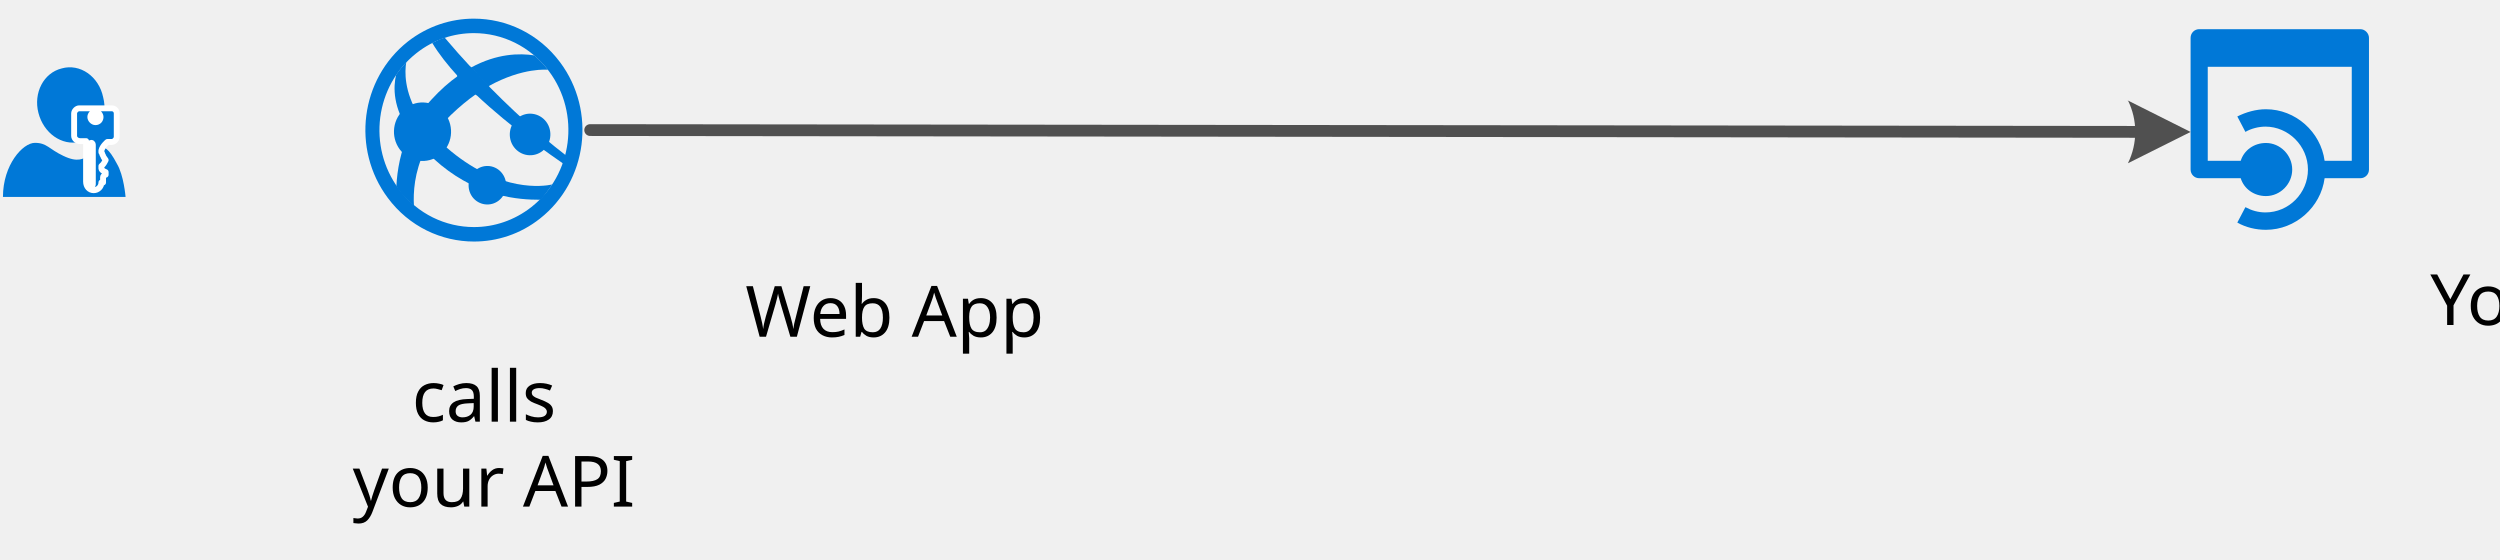
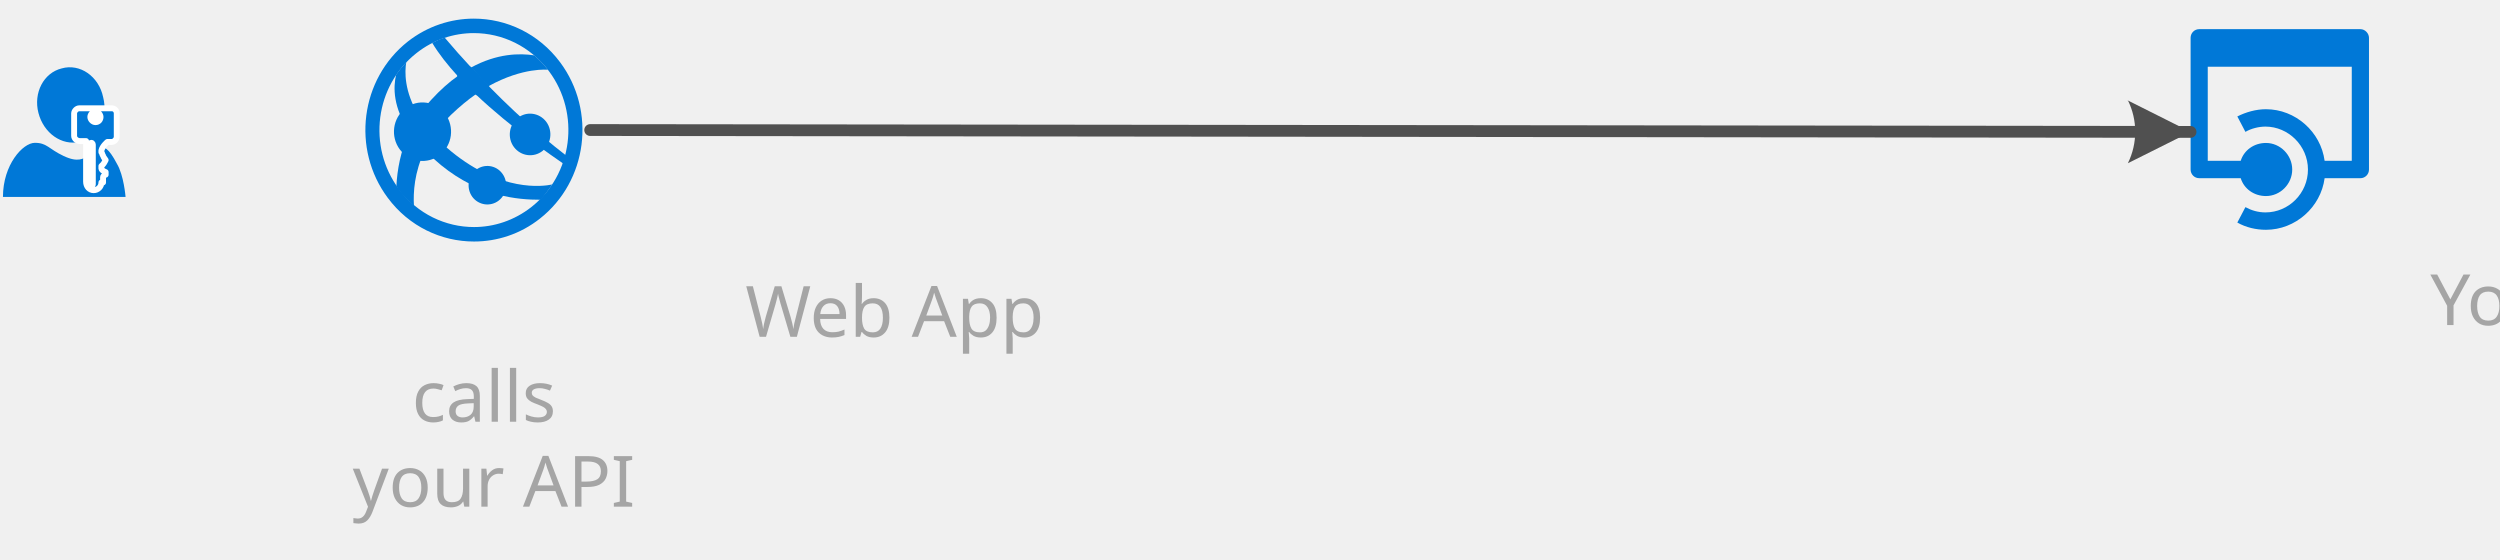
- <svg xmlns="http://www.w3.org/2000/svg" xmlns:ns1="http://schemas.microsoft.com/visio/2003/SVGExtensions/" xmlns:xlink="http://www.w3.org/1999/xlink" width="4.415in" height="0.988in" viewBox="0 0 317.864 71.103" xml:space="preserve" color-interpolation-filters="sRGB" class="st8">
-   <ns1:documentProperties ns1:langID="1036" ns1:metric="true" ns1:viewMarkup="false" />
+ <svg xmlns="http://www.w3.org/2000/svg" xmlns:ns1="http://schemas.microsoft.com/visio/2003/SVGExtensions/" xmlns:xlink="http://www.w3.org/1999/xlink" width="4.415in" height="0.988in" viewBox="0 0 317.863 71.103" xml:space="preserve" color-interpolation-filters="sRGB" class="st8">
+   <ns1:documentProperties ns1:langID="1033" />
  <style type="text/css">
	
		.st1 {fill:#0078d7;stroke:none;stroke-linecap:round;stroke-linejoin:round;stroke-width:0.75}
- 		.st2 {fill:#000000;font-family:Calibri;font-size:0.75em}
+ 		.st2 {fill:#a5a5a5;font-family:Calibri;font-size:0.75em}
		.st3 {font-size:1em}
		.st4 {fill:#0078d7;stroke:#ffffff;stroke-linecap:round;stroke-linejoin:round;stroke-width:0.75}
		.st5 {fill:#ffffff;stroke:none;stroke-linecap:round;stroke-linejoin:round;stroke-width:0.75}
		.st6 {marker-end:url(#mrkr5-71);stroke:#505050;stroke-linecap:round;stroke-linejoin:round;stroke-width:1.5}
		.st7 {fill:#505050;fill-opacity:1;stroke:#505050;stroke-opacity:1;stroke-width:0.373}
		.st8 {fill:none;fill-rule:evenodd;font-size:12px;overflow:visible;stroke-linecap:square;stroke-miterlimit:3}
	
	</style>
  <defs id="Markers">
    <g id="lend5">
      <path d="M 2 1 L 0 0 L 1.981 -0.993 C 1.672 -0.365 1.673 0.373 1.985 1 " style="stroke:none" />
    </g>
-     <marker id="mrkr5-71" class="st7" ns1:arrowType="5" ns1:arrowSize="2" ns1:setback="4.69" refX="-4.69" orient="auto" markerUnits="strokeWidth" overflow="visible">
-       <use xlink:href="#lend5" transform="scale(-2.68,-2.68) " />
+     <marker id="mrkr5-71" class="st7" ns1:arrowType="5" ns1:arrowSize="2" ns1:setback="0" refX="-0" orient="auto" markerUnits="strokeWidth" overflow="visible">
+       <use xlink:href="#lend5" transform="scale(-2.680003,-2.680003) " />
    </marker>
  </defs>
  <g ns1:mID="0" ns1:index="1" ns1:groupContext="foregroundPage">
-     <ns1:pageProperties ns1:drawingScale="0.0393701" ns1:pageScale="0.0393701" ns1:drawingUnits="24" ns1:shadowOffsetX="8.50394" ns1:shadowOffsetY="-8.50394" />
+     <ns1:pageProperties ns1:drawingScale="0.0393701" ns1:pageScale="0.0393701" ns1:drawingUnits="24" ns1:shadowOffsetX="8.50393" ns1:shadowOffsetY="-8.50393" />
    <ns1:layer ns1:name="Azure" ns1:index="0" />
    <ns1:layer ns1:name="Connector" ns1:index="1" />
-     <g id="group314-1" transform="translate(44.6663,-40.4036)" ns1:mID="314" ns1:groupContext="group" ns1:layerMember="0">
-       <g id="group315-2" ns1:mID="315" ns1:groupContext="group" ns1:layerMember="0">
-         <g id="shape316-3" ns1:mID="316" ns1:groupContext="shape" ns1:layerMember="0">
+     <g id="group1-1" transform="translate(44.6662,-40.4062)" ns1:mID="1" ns1:groupContext="group" ns1:layerMember="0">
+       <ns1:userDefs />
+       <g id="group2-2" ns1:mID="2" ns1:groupContext="group" ns1:layerMember="0">
+         <g id="shape3-3" ns1:mID="3" ns1:groupContext="shape" ns1:layerMember="0">
          <path d="M22.89 66.72 C20.71 68.43 18.14 69.26 15.6 69.26 C11.99 69.26 8.42 67.6 6.05 64.43 C2.02 59.02 3.02          51.29 8.29 47.14 C10.47 45.42 13.04 44.6 15.58 44.6 C19.2 44.6 22.76 46.27 25.13 49.44 C29.16 54.84          28.16 62.58 22.89 66.72 ZM26.55 48.31 C23.83 44.66 19.73 42.76 15.58 42.76 C12.66 42.76 9.7 43.71          7.19 45.67 C1.15 50.44 0 59.33 4.64 65.55 C7.35 69.2 11.46 71.1 15.6 71.1 C18.53 71.1 21.49 70.16          23.99 68.18 C30.03 63.42 31.18 54.52 26.55 48.31 Z" class="st1" />
        </g>
      </g>
-       <g id="group317-5" transform="translate(4.95554,-4.39536)" ns1:mID="317" ns1:groupContext="group" ns1:layerMember="0">
-         <g id="group318-6" transform="translate(0.341805,-0.176482)" ns1:mID="318" ns1:groupContext="group" ns1:layerMember="0">
-           <g id="group319-7" transform="translate(0.437248,3.2685E-13)" ns1:mID="319" ns1:groupContext="group" ns1:layerMember="0">
-             <g id="shape320-8" ns1:mID="320" ns1:groupContext="shape" ns1:layerMember="0">
+       <g id="group4-5" transform="translate(4.95553,-4.39535)" ns1:mID="4" ns1:groupContext="group" ns1:layerMember="0">
+         <g id="group5-6" transform="translate(0.341804,-0.176482)" ns1:mID="5" ns1:groupContext="group" ns1:layerMember="0">
+           <g id="group6-7" transform="translate(0.437247,7.10543E-14)" ns1:mID="6" ns1:groupContext="group" ns1:layerMember="0">
+             <g id="shape7-8" ns1:mID="7" ns1:groupContext="shape" ns1:layerMember="0">
              <path d="M3.62 64.08 C2.82 63.26 2.18 62.49 1.66 61.73 C0.51 64.14 0.1 66.63 0 68.61 C0.11 68.77 0.11            68.89 0.23 69.05 C0.81 69.81 1.53 70.53 2.23 71.1 C2.13 69.48 2.27 66.83 3.62 64.08 Z" class="st1" />
            </g>
          </g>
-           <g id="shape321-10" ns1:mID="321" ns1:groupContext="shape" ns1:layerMember="0" transform="translate(3.29213,-8.97695)">
+           <g id="shape8-10" ns1:mID="8" ns1:groupContext="shape" ns1:layerMember="0" transform="translate(3.29212,-8.97693)">
            <path d="M4.94 63.61 C3.85 64.38 2.74 65.36 1.61 66.59 C0.99 67.25 0.46 67.94 0 68.63 C0.48 69.43 1.11 70.25           1.9 71.1 C2.49 70.24 3.22 69.38 4.1 68.53 C5.21 67.47 6.25 66.62 7.23 65.93 C6.43 65.17 5.65           64.4 4.94 63.61 Z" class="st1" />
          </g>
-           <g id="group322-12" transform="translate(9.93516,-15.1958)" ns1:mID="322" ns1:groupContext="group" ns1:layerMember="0">
-             <g id="shape323-13" ns1:mID="323" ns1:groupContext="shape" ns1:layerMember="0">
+           <g id="group9-12" transform="translate(9.93514,-15.1958)" ns1:mID="9" ns1:groupContext="group" ns1:layerMember="0">
+             <g id="shape10-13" ns1:mID="10" ns1:groupContext="shape" ns1:layerMember="0">
              <path d="M9.77 69.03 C9.25 68.34 8.66 67.75 8.04 67.2 C6.18 66.91 3.3 66.94 0 68.74 C0.76 69.58 1.51            70.37 2.24 71.1 C6.64 68.67 9.77 69.03 9.77 69.03 Z" class="st1" />
            </g>
          </g>
-           <g id="group324-15" transform="translate(1.10162E-13,-9.38012)" ns1:mID="324" ns1:groupContext="group" ns1:layerMember="0">
-             <g id="shape325-16" ns1:mID="325" ns1:groupContext="shape" ns1:layerMember="0">
-               <path d="M2.1 71.1 C2.44 70.42 2.84 69.72 3.29 69.04 C1.4 65.97 1.49 63.43 1.69 62.24 C1.22 62.76 0.78            63.28 0.4 63.85 C0.02 65.46 -0 68.02 2.1 71.1 Z" class="st1" />
+           <g id="group11-15" transform="translate(1.249E-15,-9.3801)" ns1:mID="11" ns1:groupContext="group" ns1:layerMember="0">
+             <g id="shape12-16" ns1:mID="12" ns1:groupContext="shape" ns1:layerMember="0">
+               <path d="M2.1 71.1 C2.44 70.42 2.84 69.72 3.29 69.04 C1.4 65.97 1.49 63.43 1.69 62.24 C1.22 62.76 0.78            63.28 0.4 63.85 C0.02 65.46 0 68.02 2.1 71.1 Z" class="st1" />
            </g>
          </g>
-           <g id="group326-18" transform="translate(4.05148,-0.740211)" ns1:mID="326" ns1:groupContext="group" ns1:layerMember="0">
-             <g id="shape327-19" ns1:mID="327" ns1:groupContext="shape" ns1:layerMember="0">
+           <g id="group13-18" transform="translate(4.05147,-0.74021)" ns1:mID="13" ns1:groupContext="group" ns1:layerMember="0">
+             <g id="shape14-19" ns1:mID="14" ns1:groupContext="shape" ns1:layerMember="0">
              <path d="M3.41 65 C2.53 64.28 1.78 63.56 1.14 62.86 C0.68 63.52 0.31 64.17 0 64.81 C0.6 65.44 1.3 66.07            2.09 66.72 C7.01 70.73 11.9 71.1 14.65 71.1 C14.83 71.1 15.69 69.91 16.19 69.16 C14.96 69.42            9.7 70.11 3.41 65 Z" class="st1" />
            </g>
          </g>
-           <g id="group328-21" transform="translate(2.10339,-7.03041)" ns1:mID="328" ns1:groupContext="group" ns1:layerMember="0">
-             <g id="shape329-22" ns1:mID="329" ns1:groupContext="shape" ns1:layerMember="0">
+           <g id="group15-21" transform="translate(2.10339,-7.0304)" ns1:mID="15" ns1:groupContext="group" ns1:layerMember="0">
+             <g id="shape16-22" ns1:mID="16" ns1:groupContext="shape" ns1:layerMember="0">
              <path d="M0 68.75 C0.51 69.51 1.15 70.29 1.95 71.1 C2.26 70.46 2.64 69.81 3.09 69.15 C2.3 68.3 1.67 67.48            1.19 66.69 C0.72 67.37 0.33 68.07 0 68.75 Z" class="st1" />
            </g>
          </g>
-           <g id="group330-24" transform="translate(10.5195,-5.3233)" ns1:mID="330" ns1:groupContext="group" ns1:layerMember="0">
-             <g id="shape331-25" ns1:mID="331" ns1:groupContext="shape" ns1:layerMember="0">
+           <g id="group17-24" transform="translate(10.5195,-5.32329)" ns1:mID="17" ns1:groupContext="group" ns1:layerMember="0">
+             <g id="shape18-25" ns1:mID="18" ns1:groupContext="shape" ns1:layerMember="0">
              <path d="M0 62.28 C4.49 66.54 9.8 70.16 11.15 71.1 C11.29 70.75 11.38 70.41 11.48 70.05 C10.03 68.94            6.22 65.89 1.65 61.23 C1.12 61.52 0.57 61.88 0 62.28 Z" class="st1" />
            </g>
          </g>
-           <g id="group332-27" transform="translate(4.98729,-16.4714)" ns1:mID="332" ns1:groupContext="group" ns1:layerMember="0">
-             <g id="shape333-28" ns1:mID="333" ns1:groupContext="shape" ns1:layerMember="0">
+           <g id="group19-27" transform="translate(4.98728,-16.4714)" ns1:mID="19" ns1:groupContext="group" ns1:layerMember="0">
+             <g id="shape20-28" ns1:mID="20" ns1:groupContext="shape" ns1:layerMember="0">
              <path d="M4.95 70.01 C3.85 68.83 2.73 67.57 1.59 66.22 C1.04 66.39 0.51 66.62 0 66.88 C0.84 68.29 1.97            69.71 3.24 71.1 C3.82 70.68 4.38 70.32 4.95 70.01 Z" class="st1" />
            </g>
          </g>
-           <g id="shape334-30" ns1:mID="334" ns1:groupContext="shape" ns1:layerMember="0" transform="translate(8.13763,-14.0503)">
+           <g id="shape21-30" ns1:mID="21" ns1:groupContext="shape" ns1:layerMember="0" transform="translate(8.13762,-14.0503)">
            <path d="M1.87 67.56 C1.31 67.87 0.57 68.33 0 68.75 C0.72 69.53 1.45 70.34 2.25 71.1 C2.82 70.7 3.59 70.22           4.12 69.91 C3.38 69.19 2.63 68.4 1.87 67.56 Z" class="st1" />
          </g>
-           <g id="shape335-32" ns1:mID="335" ns1:groupContext="shape" ns1:layerMember="0" transform="translate(8.1369,-14.0039)">
+           <g id="shape22-32" ns1:mID="22" ns1:groupContext="shape" ns1:layerMember="0" transform="translate(8.13689,-14.0039)">
            <path d="M1.67 67.41 C1.1 67.72 0.57 68.11 0 68.53 C0.72 69.32 1.74 70.34 2.54 71.1 C3.11 70.7 3.59 70.29           4.12 69.99 C3.38 69.27 2.42 68.24 1.67 67.41 Z" class="st1" />
          </g>
        </g>
-         <g id="group336-34" transform="translate(14.8617,-6.23662)" ns1:mID="336" ns1:groupContext="group" ns1:layerMember="0">
-           <g id="shape337-35" ns1:mID="337" ns1:groupContext="shape" ns1:layerMember="0">
+         <g id="group23-34" transform="translate(14.8617,-6.23661)" ns1:mID="23" ns1:groupContext="group" ns1:layerMember="0">
+           <g id="shape24-35" ns1:mID="24" ns1:groupContext="shape" ns1:layerMember="0">
            <path d="M1.34 66.02 C0.22 66.9 0 68.57 0.86 69.72 C1.74 70.89 3.36 71.1 4.49 70.22 C5.61 69.34 5.83 67.67           4.97 66.51 C4.1 65.36 2.49 65.12 1.34 66.02 Z" class="st1" />
          </g>
        </g>
-         <g id="group338-37" transform="translate(9.65099,-2.13163E-13)" ns1:mID="338" ns1:groupContext="group" ns1:layerMember="0">
-           <g id="shape339-38" ns1:mID="339" ns1:groupContext="shape" ns1:layerMember="0">
-             <path d="M1.24 66.39 C0.2 67.21 -0 68.76 0.79 69.83 C1.6 70.9 3.1 71.1 4.15 70.28 C5.19 69.46 5.39 67.92           4.59 66.85 C3.79 65.77 2.29 65.57 1.24 66.39 Z" class="st1" />
+         <g id="group25-37" transform="translate(9.65097,-4.26326E-14)" ns1:mID="25" ns1:groupContext="group" ns1:layerMember="0">
+           <g id="shape26-38" ns1:mID="26" ns1:groupContext="shape" ns1:layerMember="0">
+             <path d="M1.24 66.39 C0.2 67.21 0 68.76 0.79 69.83 C1.6 70.9 3.1 71.1 4.15 70.28 C5.19 69.46 5.39 67.92 4.59           66.85 C3.79 65.77 2.29 65.57 1.24 66.39 Z" class="st1" />
          </g>
        </g>
-         <g id="group340-40" transform="translate(0,-5.36433)" ns1:mID="340" ns1:groupContext="group" ns1:layerMember="0">
-           <g id="shape341-41" ns1:mID="341" ns1:groupContext="shape" ns1:layerMember="0">
-             <path d="M1.89 63.94 C0.3 65.2 -0 67.52 1.21 69.15 C2.44 70.79 4.72 71.1 6.31 69.85 C7.9 68.6 8.2 66.27 6.98           64.62 C5.76 63.01 3.48 62.69 1.89 63.94 Z" class="st1" />
+         <g id="group27-40" transform="translate(6.99441E-14,-5.36432)" ns1:mID="27" ns1:groupContext="group" ns1:layerMember="0">
+           <g id="shape28-41" ns1:mID="28" ns1:groupContext="shape" ns1:layerMember="0">
+             <path d="M1.89 63.94 C0.3 65.2 0 67.52 1.21 69.15 C2.44 70.79 4.72 71.1 6.31 69.85 C7.9 68.6 8.2 66.27 6.98           64.62 C5.76 63.01 3.48 62.69 1.89 63.94 Z" class="st1" />
          </g>
        </g>
      </g>
-       <g id="shape314-43" ns1:mID="314" ns1:groupContext="groupContent" ns1:layerMember="0">
-         <ns1:textBlock ns1:margins="rect(4,4,4,4)" ns1:tabSpace="42.5197" />
-         <ns1:textRect cx="15.591" cy="91.304" width="43.96" height="40.404" />
-         <text x="-1.37" y="83.2" class="st2" ns1:langID="1033">
+       <g id="shape1-43" ns1:mID="1" ns1:groupContext="groupContent" ns1:layerMember="0">
+         <ns1:textBlock ns1:margins="rect(3.99999,3.99999,3.99999,3.99999)" ns1:tabSpace="42.5196" />
+         <ns1:textRect cx="15.591" cy="91.307" width="43.96" height="40.404" />
+         <text x="-1.37" y="83.21" class="st2" ns1:langID="1036">
          <ns1:paragraph ns1:horizAlign="1" />
          <ns1:tabList />Web App<ns1:lf />
          <tspan x="7.71" dy="1.2em" class="st3">calls <ns1:lf />
          </tspan>
          <tspan x="0.17" dy="1.2em" class="st3">your API</tspan>
        </text>
      </g>
    </g>
-     <g id="shape342-47" ns1:mID="342" ns1:groupContext="shape" ns1:layerMember="0" transform="translate(278.525,-41.8955)">
-       <ns1:textBlock ns1:margins="rect(4,4,4,4)" ns1:tabSpace="42.5197" />
-       <ns1:textRect cx="11.339" cy="80.504" width="56.01" height="18.804" />
+     <g id="shape29-47" ns1:mID="29" ns1:groupContext="shape" ns1:layerMember="0" transform="translate(278.525,-41.8981)">
+       <ns1:userDefs />
+       <ns1:textBlock ns1:margins="rect(3.99999,3.99999,3.99999,3.99999)" ns1:tabSpace="42.5196" />
+       <ns1:textRect cx="11.339" cy="80.507" width="56.01" height="18.804" />
      <path d="M21.59 45.59 L1.09 45.59 C0.49 45.59 0 46.08 0 46.69 L0 63.44 C0 64.05 0.49 64.54 1.09 64.54 L6.37 64.54 C6.79        65.89 8.06 66.81 9.58 66.81 C11.4 66.81 12.92 65.28 12.92 63.44 C12.92 61.6 11.4 60.06 9.58 60.06 C8.06        60.06 6.79 60.98 6.37 62.33 L2.18 62.33 L2.18 50.37 L20.49 50.37 L20.49 62.33 L17.04 62.33 C16.55 58.65        13.34 55.77 9.58 55.77 C8.31 55.77 7.03 56.14 5.94 56.69 L6.97 58.65 C7.7 58.22 8.67 57.98 9.52 57.98 C12.43        57.98 14.92 60.43 14.92 63.44 C14.92 66.44 12.49 68.89 9.52 68.89 C8.61 68.89 7.76 68.65 6.97 68.22 L5.94        70.18 C7.03 70.8 8.31 71.1 9.58 71.1 C13.34 71.1 16.55 68.22 17.04 64.54 L21.59 64.54 C22.19 64.54 22.68        64.05 22.68 63.44 L22.68 46.69 C22.68 46.14 22.19 45.59 21.59 45.59 Z" class="st1" />
-       <text x="-11.64" y="83.2" class="st2" ns1:langID="1033">
+       <text x="-11.64" y="83.21" class="st2" ns1:langID="1036">
        <ns1:paragraph ns1:horizAlign="1" />
        <ns1:tabList />You own API</text>
    </g>
-     <g id="group343-50" transform="translate(0.375,-46.0729)" ns1:mID="343" ns1:groupContext="group" ns1:layerMember="0">
-       <g id="group344-51" ns1:mID="344" ns1:groupContext="group" ns1:layerMember="0">
-         <g id="group345-52" ns1:mID="345" ns1:groupContext="group" ns1:layerMember="0">
-           <g id="group346-53" transform="translate(3.8518,-6.4617)" ns1:mID="346" ns1:groupContext="group" ns1:layerMember="0">
-             <g id="shape347-54" ns1:mID="347" ns1:groupContext="shape" ns1:layerMember="0">
+     <g id="group30-50" transform="translate(0.374999,-46.0755)" ns1:mID="30" ns1:groupContext="group" ns1:layerMember="0">
+       <g id="group31-51" ns1:mID="31" ns1:groupContext="group" ns1:layerMember="0">
+         <g id="group32-52" ns1:mID="32" ns1:groupContext="group" ns1:layerMember="0">
+           <g id="group33-53" transform="translate(3.85179,-6.46169)" ns1:mID="33" ns1:groupContext="group" ns1:layerMember="0">
+             <g id="shape34-54" ns1:mID="34" ns1:groupContext="shape" ns1:layerMember="0">
              <path d="M3.62 61.22 C1.32 61.78 0 64.33 0.66 66.88 C1.32 69.44 3.62 71.1 5.93 70.55 C8.23 69.99 9.55            67.44 8.89 64.89 C8.34 62.22 5.93 60.56 3.62 61.22 Z" class="st1" />
            </g>
          </g>
-           <g id="group348-56" ns1:mID="348" ns1:groupContext="group" ns1:layerMember="0">
-             <g id="shape349-57" ns1:mID="349" ns1:groupContext="shape" ns1:layerMember="0">
+           <g id="group35-56" ns1:mID="35" ns1:groupContext="group" ns1:layerMember="0">
+             <g id="shape36-57" ns1:mID="36" ns1:groupContext="shape" ns1:layerMember="0">
              <path d="M12.41 64.77 C11.97 64.77 11.53 65.55 10.87 65.88 C10.21 66.22 9.55 66.77 7.69 65.88 C5.82 65            5.6 64.22 4.06 64.22 C2.53 64.22 0 67 0 71.1 L15.59 71.1 C15.59 71.1 15.37 68.33 14.49 66.88            C13.39 64.77 12.85 64.77 12.41 64.77 Z" class="st1" />
            </g>
          </g>
        </g>
      </g>
-       <g id="group350-59" transform="translate(9.0485,-0.85947)" ns1:mID="350" ns1:groupContext="group" ns1:layerMember="0">
-         <g id="shape351-60" ns1:mID="351" ns1:groupContext="shape" ns1:layerMember="0">
+       <g id="group37-59" transform="translate(9.04848,-0.859468)" ns1:mID="37" ns1:groupContext="group" ns1:layerMember="0">
+         <g id="shape38-60" ns1:mID="38" ns1:groupContext="shape" ns1:layerMember="0">
          <path d="M4.77 60.69 L0.65 60.69 C0.33 60.69 0 61.02 0 61.35 L0 64.2 C0 64.53 0.33 64.86 0.76 64.86 L1.52 64.86          L1.52 70.01 C1.52 70.66 1.95 71.1 2.49 71.1 C3.03 71.1 3.47 70.66 3.47 70.12 C3.58 70.12 3.68 70.12          3.68 70.12 C3.68 70.12 3.68 69.57 3.68 69.46 C3.68 69.24 4.01 69.13 4.01 69.13 C4.01 69.13 4.01          68.8 4.01 68.8 C3.68 68.69 3.47 68.47 3.47 68.36 L3.47 68.03 C3.58 67.93 3.68 67.82 3.68 67.82 C3.79          67.71 4.01 67.27 4.01 67.27 C4.01 67.27 3.68 66.83 3.68 66.72 C3.58 66.61 3.58 66.39 3.47 66.28          L3.47 66.06 C3.58 65.51 4.23 64.97 4.23 64.97 L4.77 64.97 C5.09 64.97 5.42 64.64 5.42 64.31 L5.42          61.35 C5.42 61.02 5.2 60.69 4.77 60.69 ZM2.38 70.23 C2.38 70.45 2.38 70.55 2.17 70.55 C1.95 70.55          1.95 70.34 1.95 70.23 L1.95 65.4 C1.95 65.19 2.06 65.08 2.17 65.08 C2.38 65.08 2.38 65.3 2.38 65.4          L2.38 70.23 ZM2.71 62.45 C2.38 62.45 2.06 62.12 2.06 61.79 C2.06 61.46 2.38 61.13 2.71 61.13 C3.03          61.13 3.36 61.46 3.36 61.79 C3.36 62.12 3.14 62.45 2.71 62.45 Z" class="st4" />
        </g>
-         <g id="shape352-62" ns1:mID="352" ns1:groupContext="shape" ns1:layerMember="0" transform="translate(1.92482,-0.570755)">
+         <g id="shape39-62" ns1:mID="39" ns1:groupContext="shape" ns1:layerMember="0" transform="translate(1.92482,-0.570754)">
          <path d="M0.22 71.1 C0.11 71.1 0 70.99 0 70.88 L0 65.88 C0 65.77 0.11 65.66 0.22 65.66 C0.33 65.66 0.44 65.77          0.44 65.88 L0.44 70.99 C0.44 71.1 0.33 71.1 0.22 71.1 Z" class="st5" />
        </g>
-         <g id="shape353-64" ns1:mID="353" ns1:groupContext="shape" ns1:layerMember="0" transform="translate(2.05993,-8.66317)">
+         <g id="shape40-64" ns1:mID="40" ns1:groupContext="shape" ns1:layerMember="0" transform="translate(2.05993,-8.66058)">
          <ellipse cx="0.659" cy="70.436" rx="0.659" ry="0.666" class="st5" />
        </g>
      </g>
    </g>
-     <g id="shape354-66" ns1:mID="354" ns1:groupContext="shape" ns1:layerMember="1;0" transform="translate(75.0386,-61.5474)">
-       <path d="M0 78.07 L196.45 78.3" class="st6" />
+     <g id="shape41-66" ns1:mID="41" ns1:groupContext="shape" ns1:layerMember="1;0" transform="translate(75.0385,-54.3417)">
+       <path d="M0 70.86 L196.45 71.09 L203.48 71.1" class="st6" />
    </g>
  </g>
</svg>
